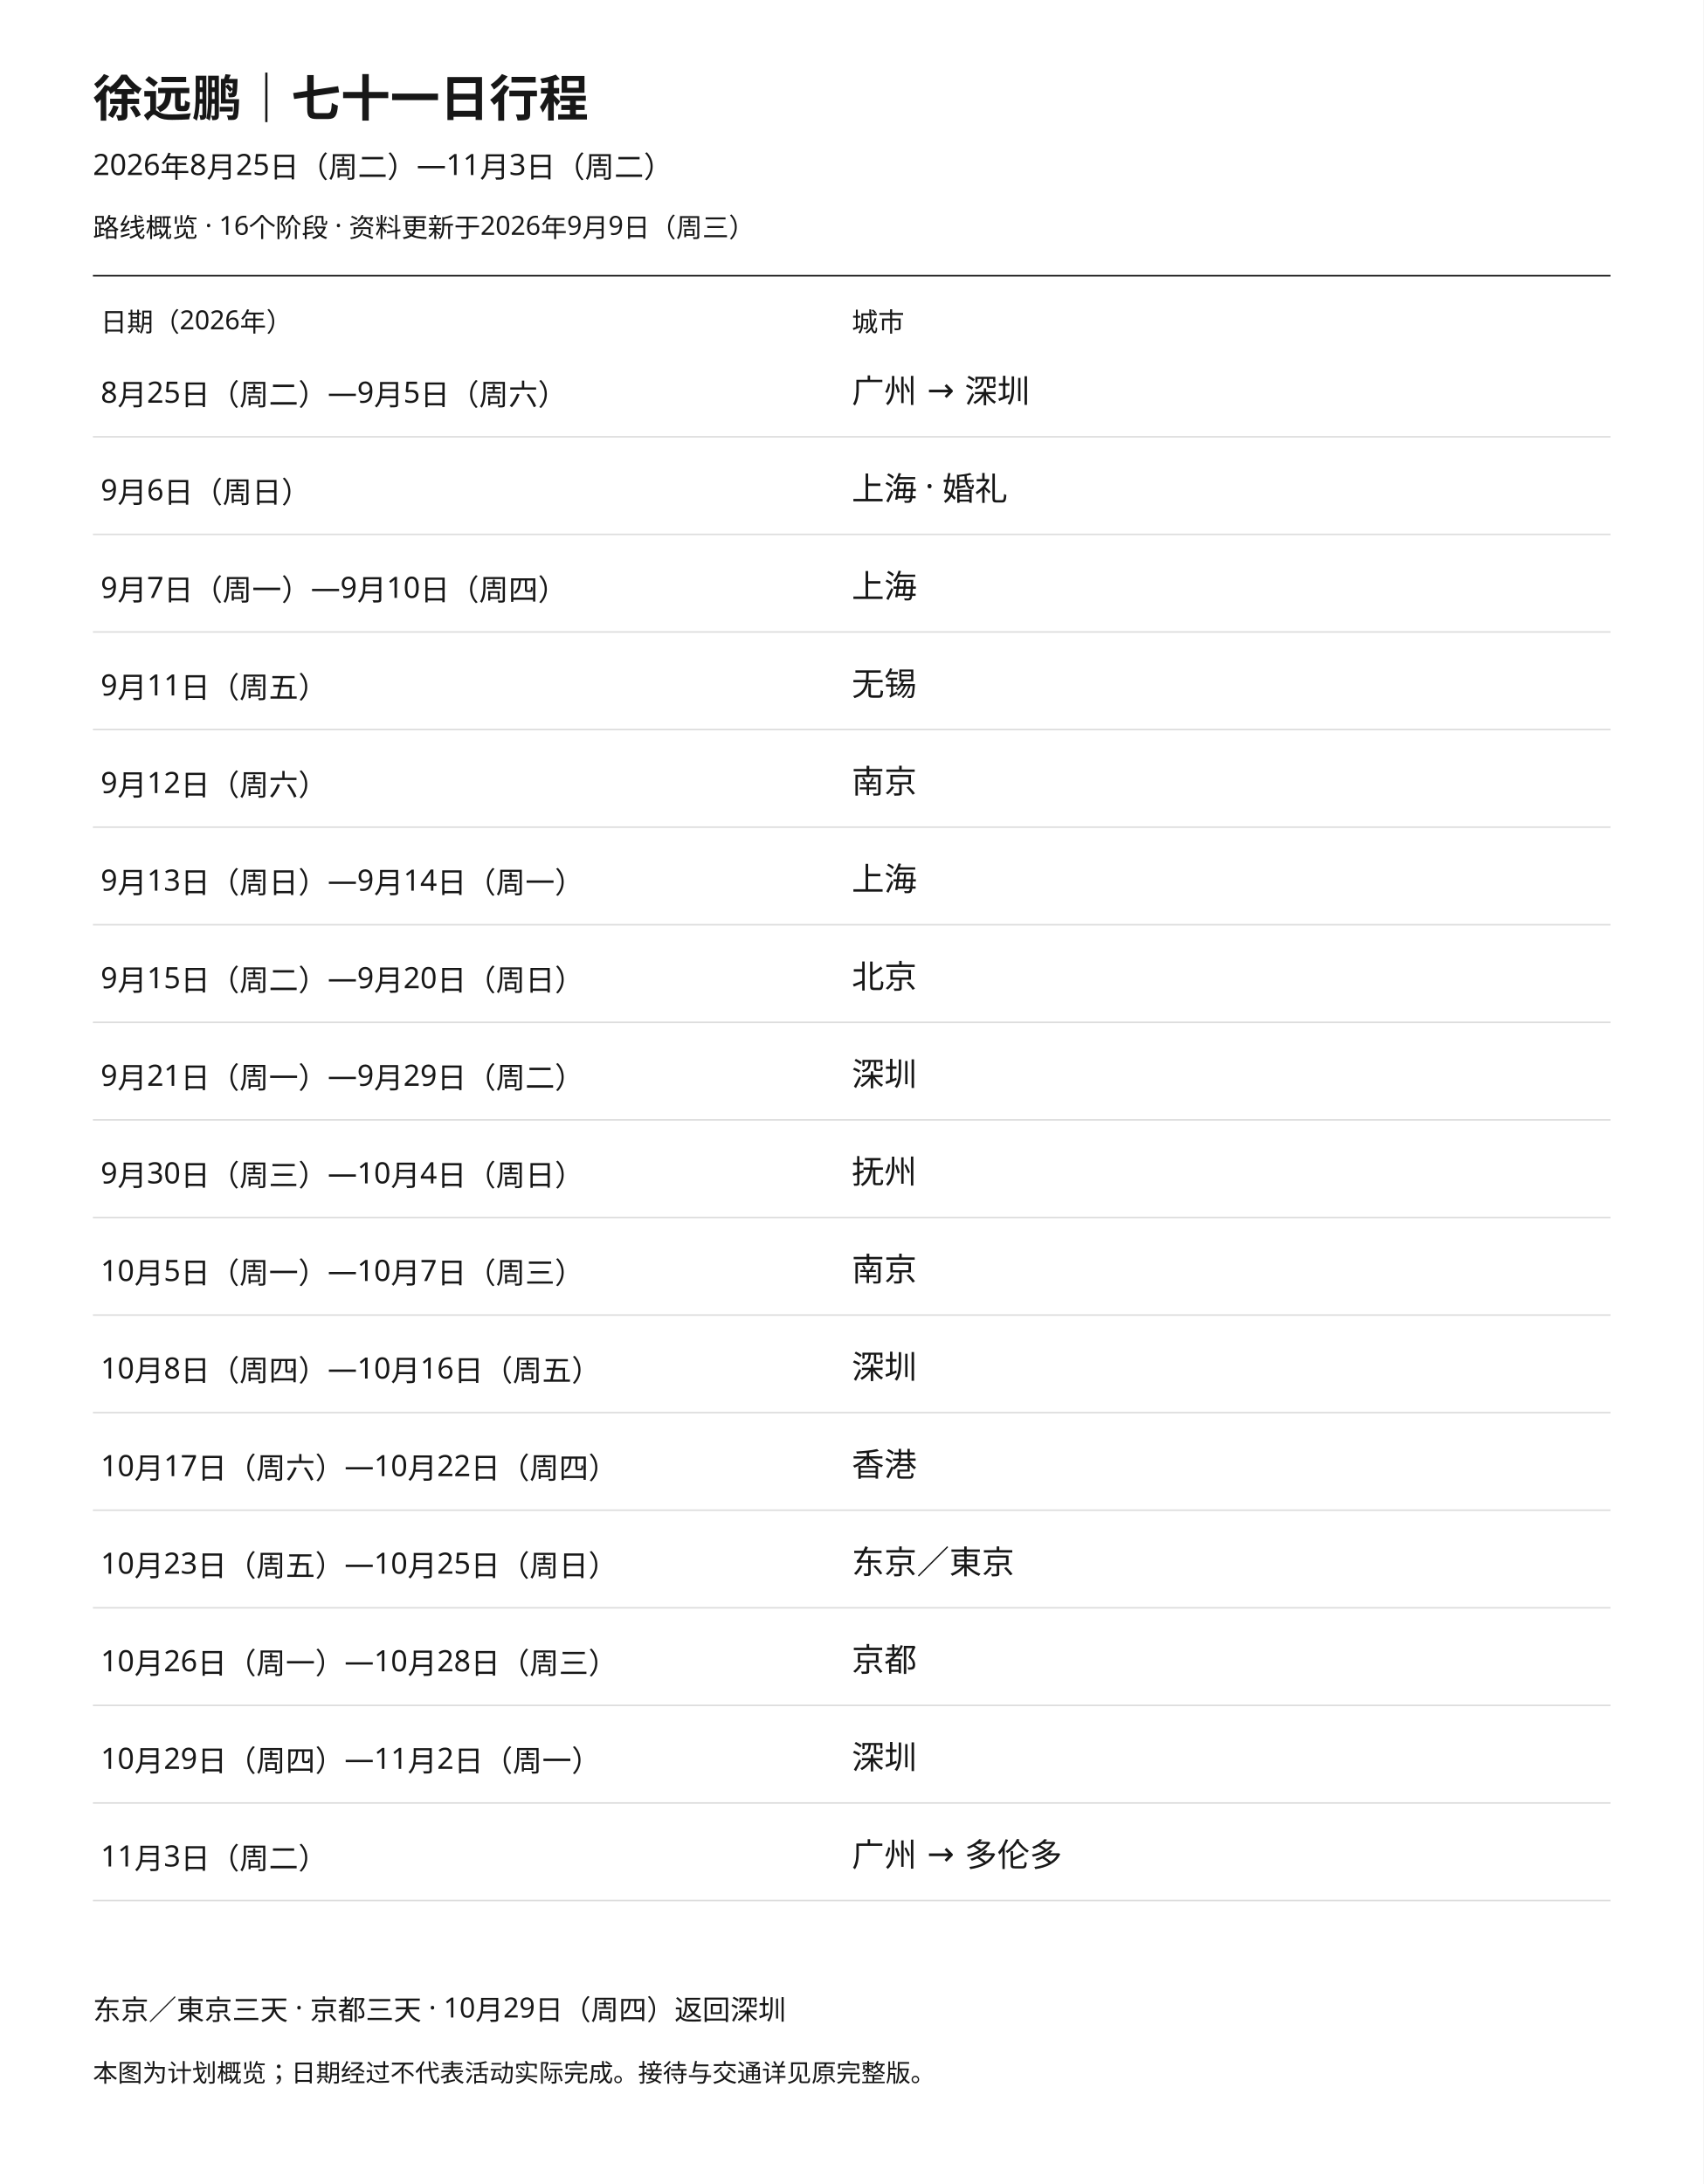
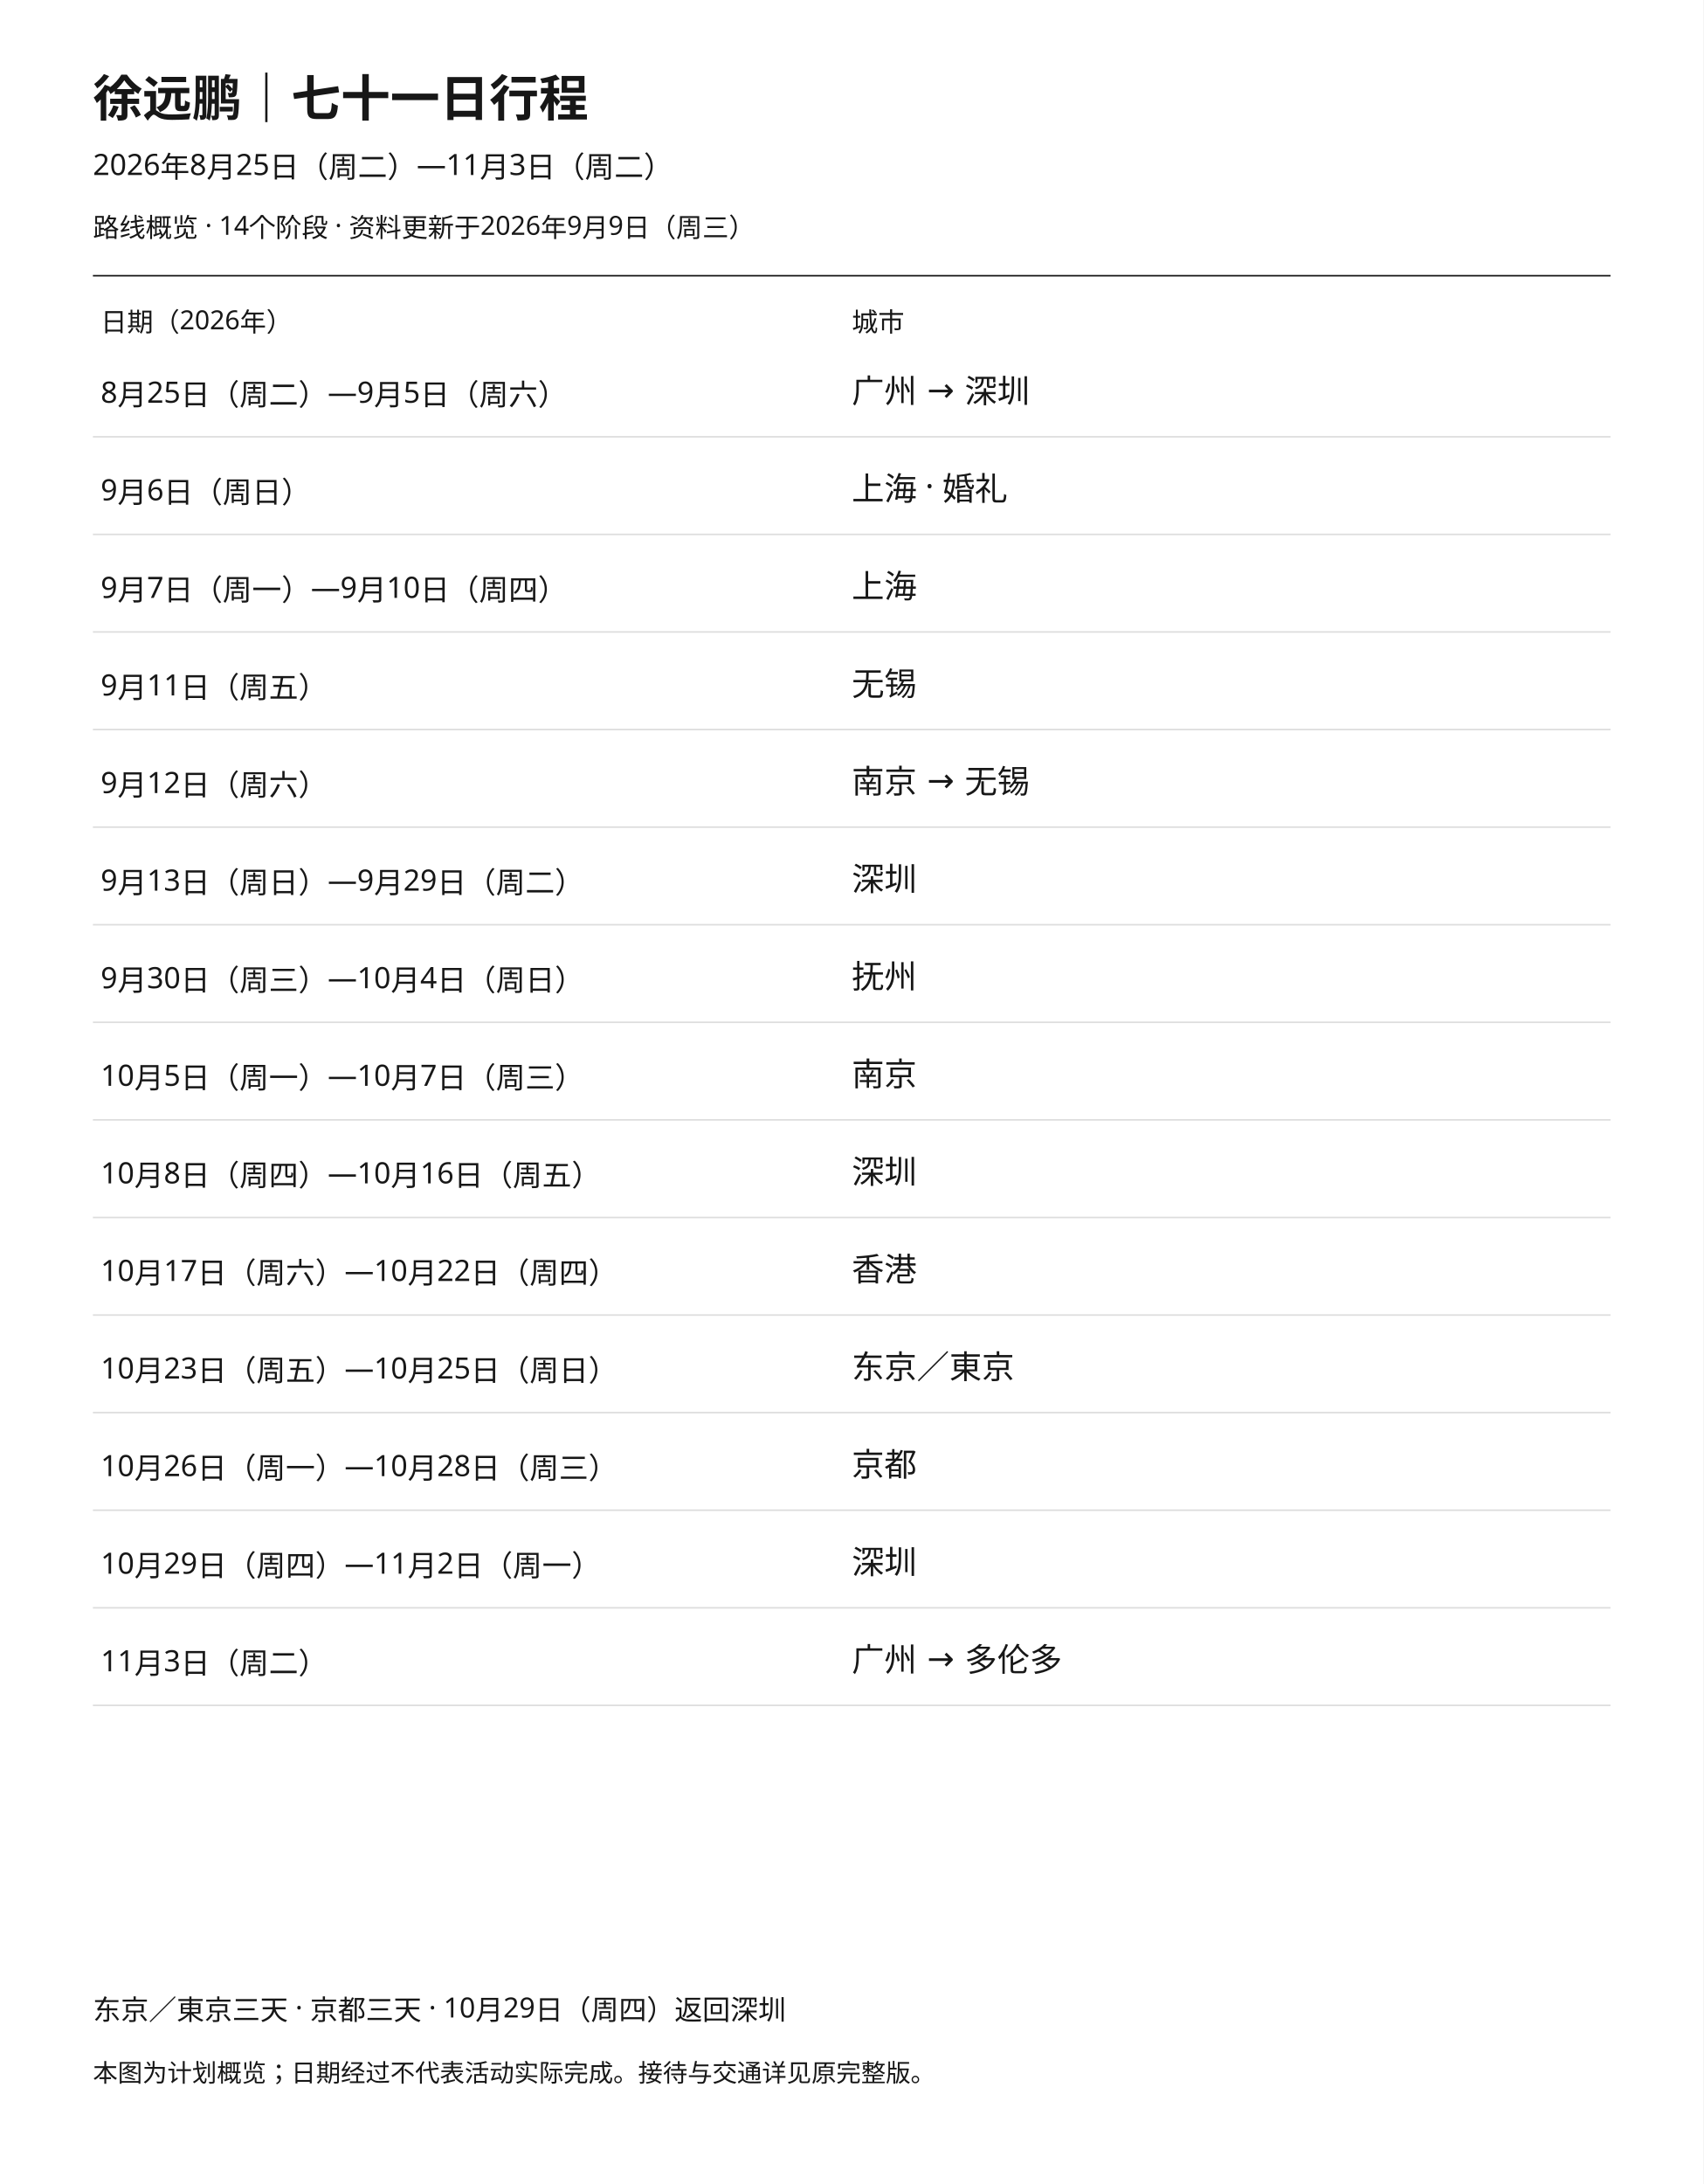
<svg xmlns="http://www.w3.org/2000/svg" width="1100" height="1410" viewBox="0 0 1100 1410" role="img" aria-labelledby="title desc">
  <rect width="1100" height="1410" fill="white" />
  <g fill="#171717" font-family="PingFang SC,Microsoft YaHei,sans-serif">
    <text x="60" y="75" font-size="32" font-weight="600">徐远鹏｜七十一日行程</text>
    <text x="60" y="113" font-size="19">2026年8月25日（周二）—11月3日（周二）</text>
-     <text x="60" y="153" font-size="17">路线概览 · 16个阶段 · 资料更新于2026年9月9日（周三）</text>
+     <text x="60" y="153" font-size="17">路线概览 · 14个阶段 · 资料更新于2026年9月9日（周三）</text>
    <path d="M60 178H1040" stroke="#171717" />
    <text x="65" y="214" font-size="17">日期（2026年）</text>
    <text x="550" y="214" font-size="17">城市</text>
    <text x="65" y="260" font-size="19">8月25日（周二）—9月5日（周六）</text>
    <text x="550" y="260" font-size="21">广州 → 深圳</text>
    <path d="M60 282H1040" stroke="#dddddd" />
    <text x="65" y="323" font-size="19">9月6日（周日）</text>
    <text x="550" y="323" font-size="21">上海 · 婚礼</text>
    <path d="M60 345H1040" stroke="#dddddd" />
    <text x="65" y="386" font-size="19">9月7日（周一）—9月10日（周四）</text>
    <text x="550" y="386" font-size="21">上海</text>
    <path d="M60 408H1040" stroke="#dddddd" />
    <text x="65" y="449" font-size="19">9月11日（周五）</text>
    <text x="550" y="449" font-size="21">无锡</text>
    <path d="M60 471H1040" stroke="#dddddd" />
    <text x="65" y="512" font-size="19">9月12日（周六）</text>
-     <text x="550" y="512" font-size="21">南京</text>
+     <text x="550" y="512" font-size="21">南京 → 无锡</text>
    <path d="M60 534H1040" stroke="#dddddd" />
-     <text x="65" y="575" font-size="19">9月13日（周日）—9月14日（周一）</text>
-     <text x="550" y="575" font-size="21">上海</text>
+     <text x="65" y="575" font-size="19">9月13日（周日）—9月29日（周二）</text>
+     <text x="550" y="575" font-size="21">深圳</text>
    <path d="M60 597H1040" stroke="#dddddd" />
-     <text x="65" y="638" font-size="19">9月15日（周二）—9月20日（周日）</text>
-     <text x="550" y="638" font-size="21">北京</text>
+     <text x="65" y="638" font-size="19">9月30日（周三）—10月4日（周日）</text>
+     <text x="550" y="638" font-size="21">抚州</text>
    <path d="M60 660H1040" stroke="#dddddd" />
-     <text x="65" y="701" font-size="19">9月21日（周一）—9月29日（周二）</text>
-     <text x="550" y="701" font-size="21">深圳</text>
+     <text x="65" y="701" font-size="19">10月5日（周一）—10月7日（周三）</text>
+     <text x="550" y="701" font-size="21">南京</text>
    <path d="M60 723H1040" stroke="#dddddd" />
-     <text x="65" y="764" font-size="19">9月30日（周三）—10月4日（周日）</text>
-     <text x="550" y="764" font-size="21">抚州</text>
+     <text x="65" y="764" font-size="19">10月8日（周四）—10月16日（周五）</text>
+     <text x="550" y="764" font-size="21">深圳</text>
    <path d="M60 786H1040" stroke="#dddddd" />
-     <text x="65" y="827" font-size="19">10月5日（周一）—10月7日（周三）</text>
-     <text x="550" y="827" font-size="21">南京</text>
+     <text x="65" y="827" font-size="19">10月17日（周六）—10月22日（周四）</text>
+     <text x="550" y="827" font-size="21">香港</text>
    <path d="M60 849H1040" stroke="#dddddd" />
-     <text x="65" y="890" font-size="19">10月8日（周四）—10月16日（周五）</text>
-     <text x="550" y="890" font-size="21">深圳</text>
+     <text x="65" y="890" font-size="19">10月23日（周五）—10月25日（周日）</text>
+     <text x="550" y="890" font-size="21">东京／東京</text>
    <path d="M60 912H1040" stroke="#dddddd" />
-     <text x="65" y="953" font-size="19">10月17日（周六）—10月22日（周四）</text>
-     <text x="550" y="953" font-size="21">香港</text>
+     <text x="65" y="953" font-size="19">10月26日（周一）—10月28日（周三）</text>
+     <text x="550" y="953" font-size="21">京都</text>
    <path d="M60 975H1040" stroke="#dddddd" />
-     <text x="65" y="1016" font-size="19">10月23日（周五）—10月25日（周日）</text>
-     <text x="550" y="1016" font-size="21">东京／東京</text>
+     <text x="65" y="1016" font-size="19">10月29日（周四）—11月2日（周一）</text>
+     <text x="550" y="1016" font-size="21">深圳</text>
    <path d="M60 1038H1040" stroke="#dddddd" />
-     <text x="65" y="1079" font-size="19">10月26日（周一）—10月28日（周三）</text>
-     <text x="550" y="1079" font-size="21">京都</text>
+     <text x="65" y="1079" font-size="19">11月3日（周二）</text>
+     <text x="550" y="1079" font-size="21">广州 → 多伦多</text>
    <path d="M60 1101H1040" stroke="#dddddd" />
-     <text x="65" y="1142" font-size="19">10月29日（周四）—11月2日（周一）</text>
-     <text x="550" y="1142" font-size="21">深圳</text>
-     <path d="M60 1164H1040" stroke="#dddddd" />
-     <text x="65" y="1205" font-size="19">11月3日（周二）</text>
-     <text x="550" y="1205" font-size="21">广州 → 多伦多</text>
-     <path d="M60 1227H1040" stroke="#dddddd" />
    <text x="60" y="1304" font-size="18">东京／東京三天 · 京都三天 · 10月29日（周四）返回深圳</text>
    <text x="60" y="1344" font-size="16">本图为计划概览；日期经过不代表活动实际完成。接待与交通详见原完整版。</text>
  </g>
</svg>
